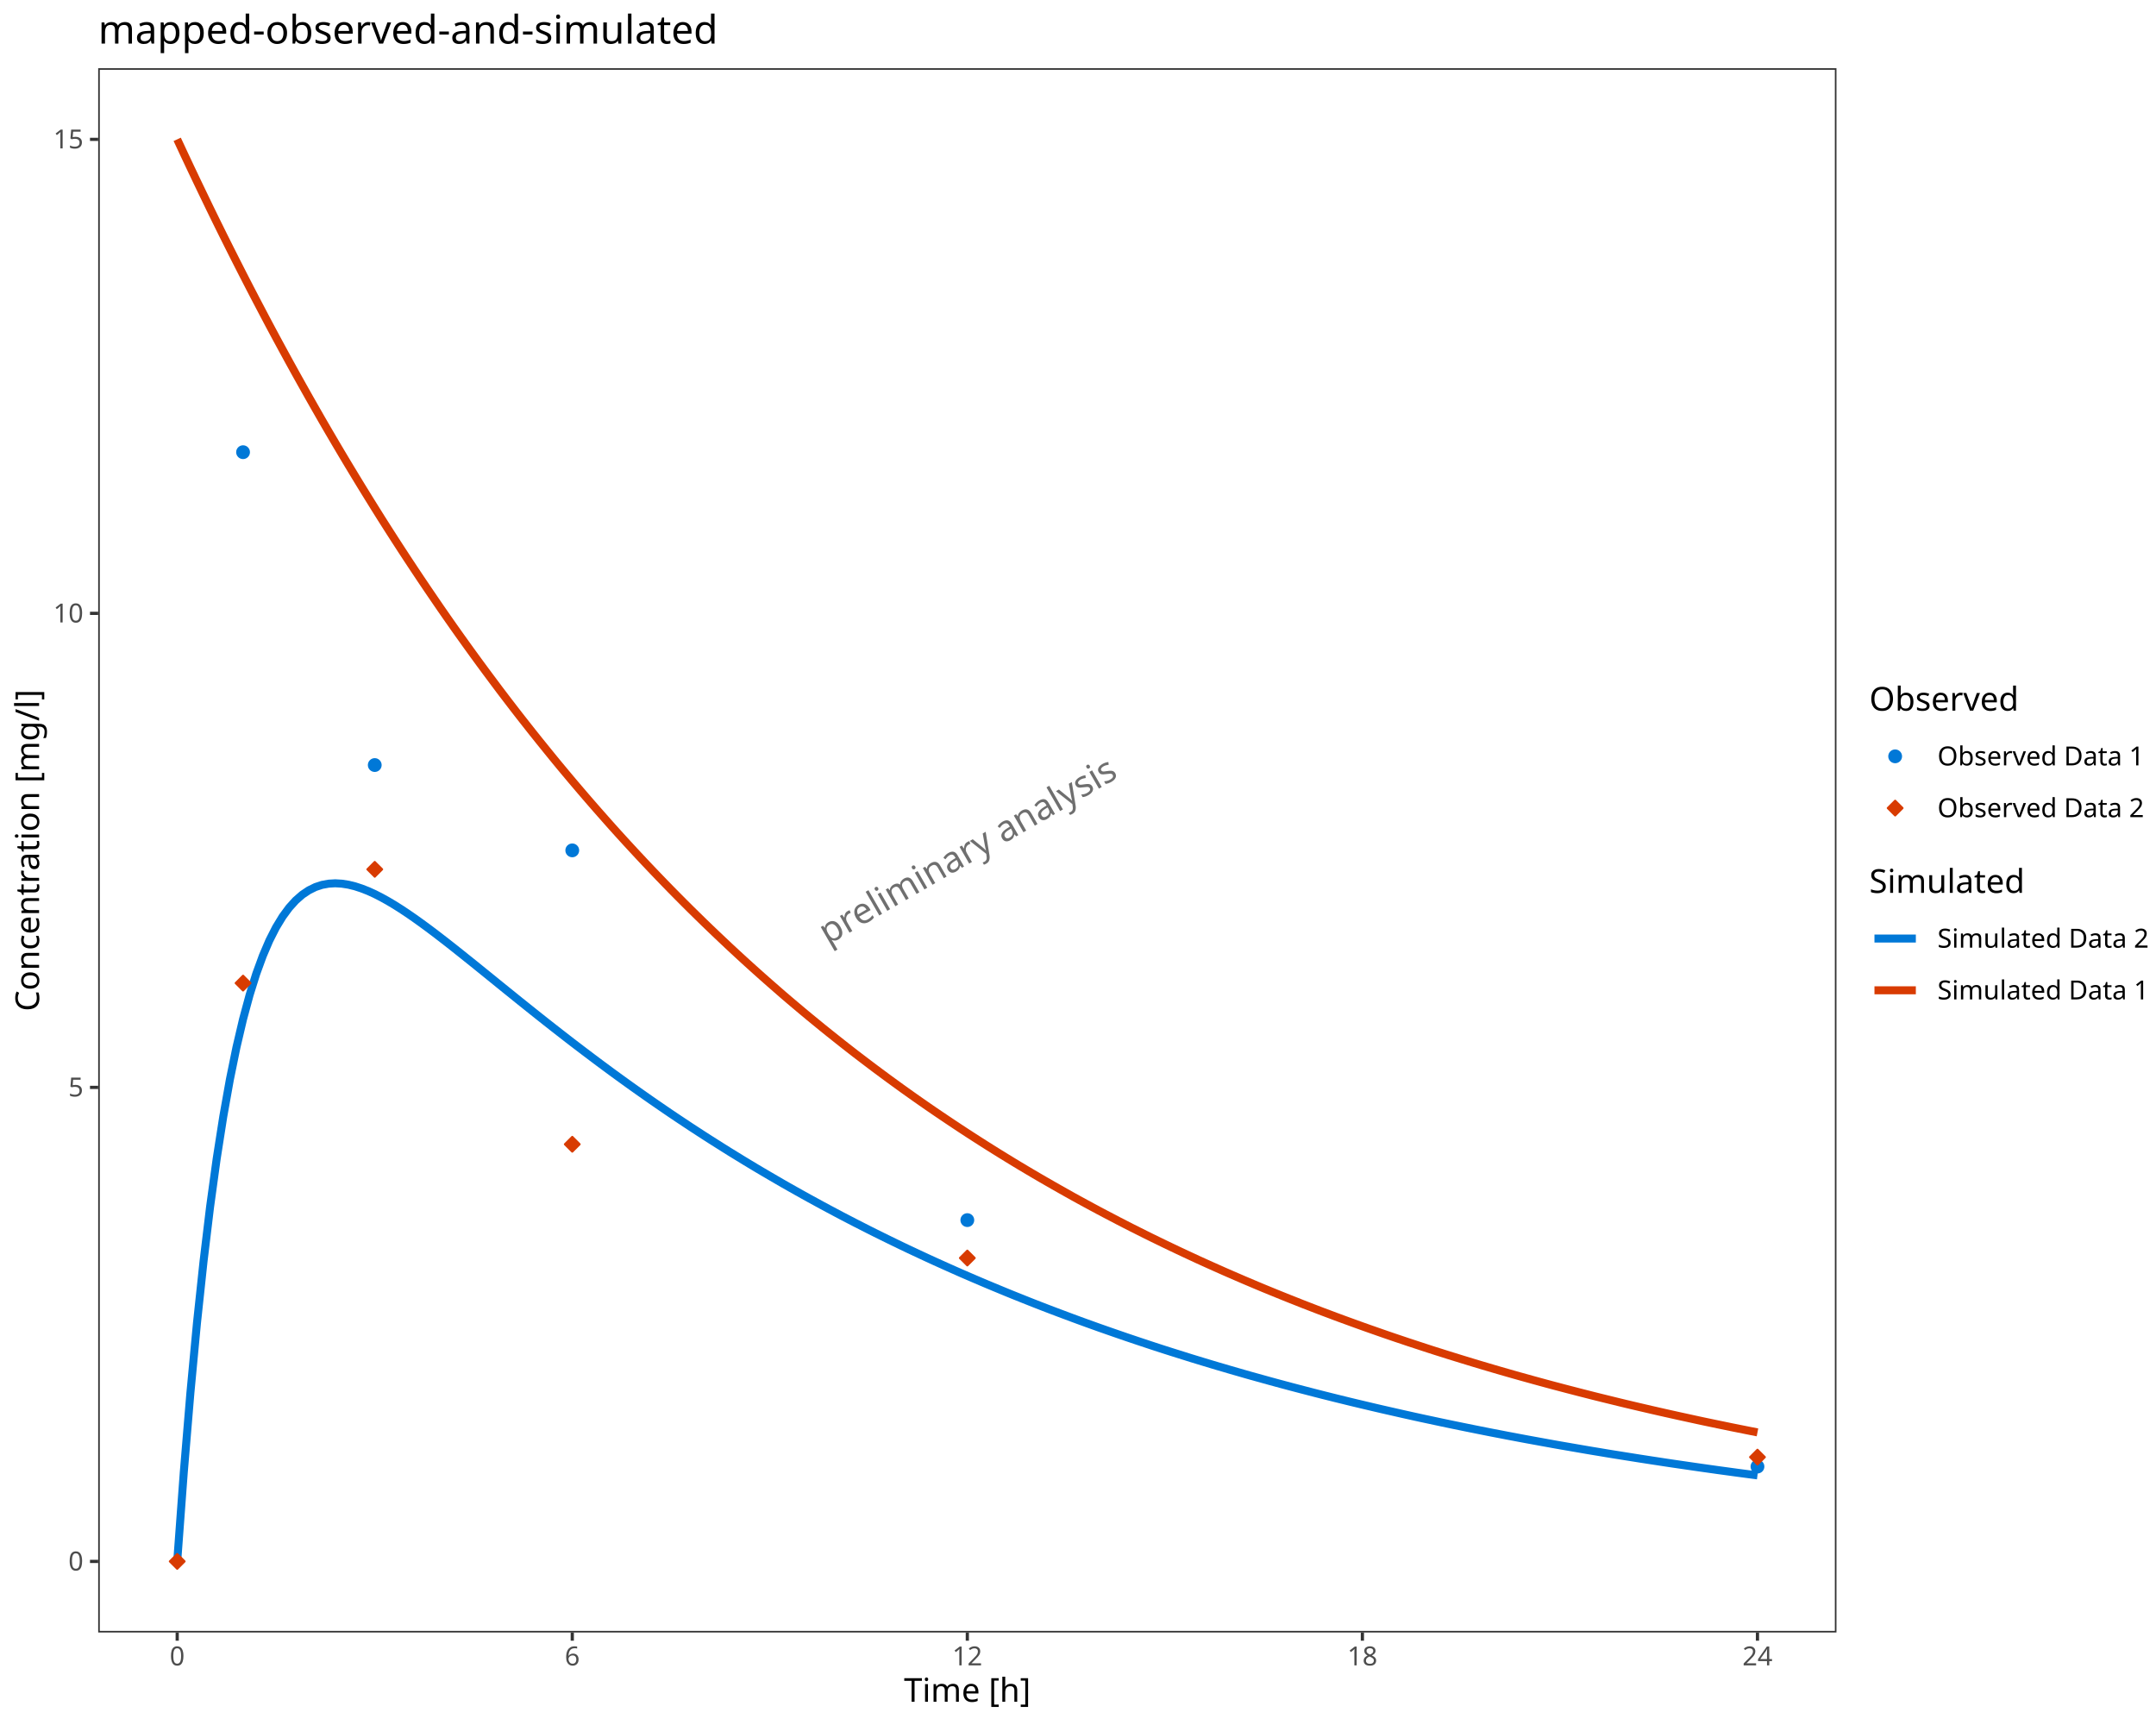
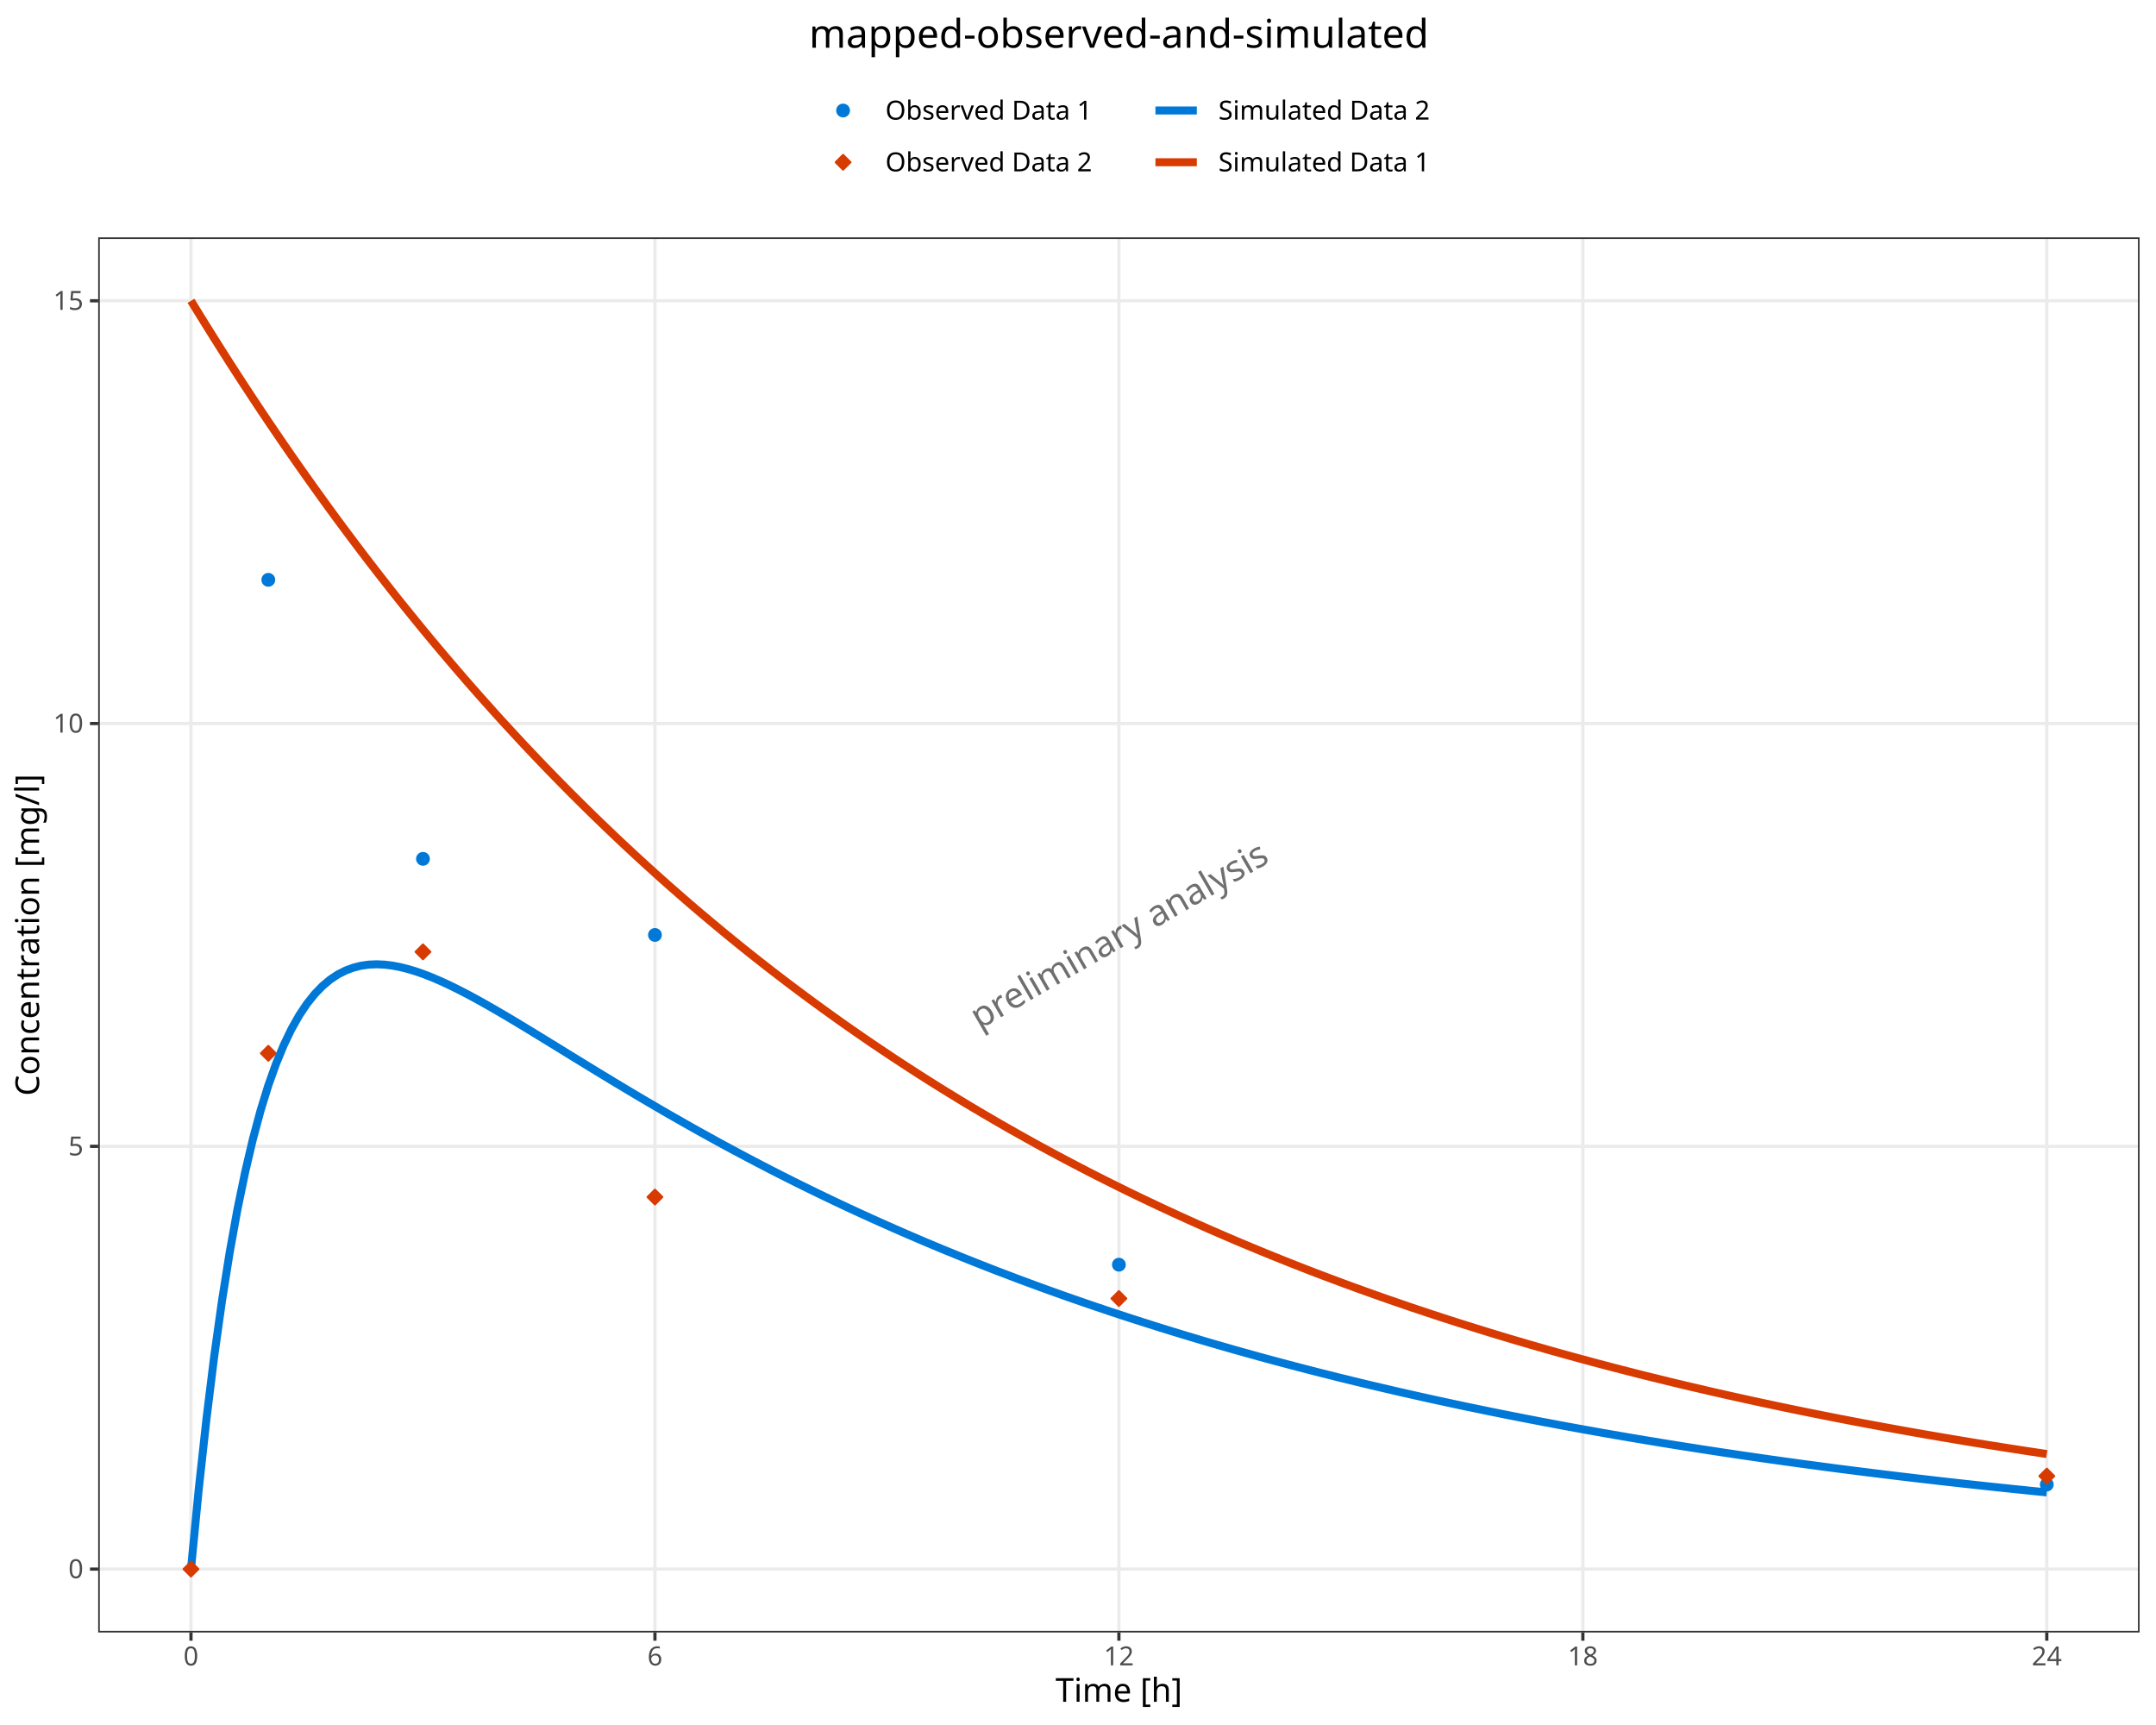
<svg xmlns="http://www.w3.org/2000/svg" class="svglite" data-engine-version="2.0" width="720.00pt" height="576.00pt" viewBox="0 0 720.00 576.00">
  <defs>
    <style type="text/css">
    .svglite line, .svglite polyline, .svglite polygon, .svglite path, .svglite rect, .svglite circle {
      fill: none;
      stroke: #000000;
      stroke-linecap: round;
      stroke-linejoin: round;
      stroke-miterlimit: 10.00;
    }
  </style>
  </defs>
  <rect width="100%" height="100%" style="stroke: none; fill: #FFFFFF;" />
  <defs>
    <clipPath id="cpMC4wMHw3MjAuMDB8MC4wMHw1NzYuMDA=">
      <rect x="0.00" y="0.00" width="720.00" height="576.00" />
    </clipPath>
  </defs>
  <g clip-path="url(#cpMC4wMHw3MjAuMDB8MC4wMHw1NzYuMDA=)">
    <rect x="0.00" y="0.00" width="720.00" height="576.00" style="stroke-width: 1.07; stroke: #FFFFFF; fill: #FFFFFF;" />
  </g>
  <defs>
-     <clipPath id="cpMzIuNzl8NjEzLjI5fDIyLjc4fDU0NS4xMQ==">
-       <rect x="32.79" y="22.78" width="580.50" height="522.33" />
+     <clipPath id="cpMzIuNzl8NzE0LjUyfDc5LjI2fDU0NS4xMQ==">
+       <rect x="32.79" y="79.26" width="681.73" height="465.85" />
    </clipPath>
  </defs>
-   <g clip-path="url(#cpMzIuNzl8NjEzLjI5fDIyLjc4fDU0NS4xMQ==)">
-     <rect x="32.79" y="22.78" width="580.50" height="522.33" style="stroke-width: 1.07; stroke: none; fill: #FFFFFF;" />
-     <text transform="translate(325.11,287.52) rotate(-30)" text-anchor="middle" style="font-size: 12.00px; fill: #333333; fill-opacity: 0.70; font-family: sans;" textLength="105.39px" lengthAdjust="spacingAndGlyphs">preliminary analysis</text>
-     <polyline points="59.18,521.37 61.38,491.55 63.58,465.12 65.78,441.75 67.98,421.10 70.17,402.89 72.37,386.86 74.57,372.78 76.77,360.45 78.97,349.68 81.17,340.31 83.37,332.18 85.57,325.17 87.77,319.15 89.96,314.03 92.16,309.70 94.36,306.08 96.56,303.09 98.76,300.66 100.96,298.74 103.16,297.27 105.36,296.19 107.55,295.47 109.75,295.07 111.95,294.94 114.15,295.07 116.35,295.41 118.55,295.95 120.75,296.67 122.95,297.53 125.15,298.53 127.34,299.65 129.54,300.87 131.74,302.18 133.94,303.57 136.14,305.03 138.34,306.55 140.54,308.12 142.74,309.73 144.94,311.38 147.13,313.06 149.33,314.76 151.53,316.49 153.73,318.24 155.93,320.00 158.13,321.76 160.33,323.54 162.53,325.32 164.73,327.10 166.92,328.88 169.12,330.66 171.32,332.43 173.52,334.21 175.72,335.97 177.92,337.73 180.12,339.48 182.32,341.22 184.51,342.94 186.71,344.66 188.91,346.37 191.11,348.07 193.31,349.75 195.51,351.42 197.71,353.08 199.91,354.73 202.11,356.36 204.30,357.98 206.50,359.58 208.70,361.17 210.90,362.75 213.10,364.31 215.30,365.86 217.50,367.40 219.70,368.92 221.90,370.43 224.09,371.92 226.29,373.40 228.49,374.86 230.69,376.32 232.89,377.75 235.09,379.18 237.29,380.59 239.49,381.98 241.69,383.37 243.88,384.74 246.08,386.09 248.28,387.44 250.48,388.77 252.68,390.09 254.88,391.39 257.08,392.68 259.28,393.96 261.47,395.23 263.67,396.48 265.87,397.72 268.07,398.95 270.27,400.17 272.47,401.37 274.67,402.57 276.87,403.75 279.07,404.92 281.26,406.08 283.46,407.22 285.66,408.36 287.86,409.48 290.06,410.60 292.26,411.70 294.46,412.79 296.66,413.87 298.86,414.94 301.05,416.00 303.25,417.05 305.45,418.08 307.65,419.11 309.85,420.13 312.05,421.14 314.25,422.13 316.45,423.12 318.65,424.10 320.84,425.07 323.04,426.02 325.24,426.97 327.44,427.91 329.64,428.84 331.84,429.76 334.04,430.67 336.24,431.58 338.43,432.47 340.63,433.35 342.83,434.23 345.03,435.10 347.23,435.96 349.43,436.81 351.63,437.65 353.83,438.48 356.03,439.30 358.22,440.12 360.42,440.93 362.62,441.73 364.82,442.52 367.02,443.31 369.22,444.08 371.42,444.85 373.62,445.61 375.82,446.37 378.01,447.11 380.21,447.85 382.41,448.58 384.61,449.31 386.81,450.03 389.01,450.74 391.21,451.44 393.41,452.13 395.61,452.82 397.80,453.51 400.00,454.18 402.20,454.85 404.40,455.51 406.60,456.17 408.80,456.81 411.00,457.46 413.20,458.09 415.39,458.72 417.59,459.35 419.79,459.96 421.99,460.57 424.19,461.18 426.39,461.78 428.59,462.37 430.79,462.96 432.99,463.54 435.18,464.11 437.38,464.68 439.58,465.25 441.78,465.81 443.98,466.36 446.18,466.91 448.38,467.45 450.58,467.99 452.78,468.52 454.97,469.04 457.17,469.56 459.37,470.08 461.57,470.59 463.77,471.09 465.97,471.59 468.17,472.09 470.37,472.58 472.57,473.07 474.76,473.55 476.96,474.02 479.16,474.49 481.36,474.96 483.56,475.42 485.76,475.88 487.96,476.33 490.16,476.78 492.35,477.22 494.55,477.66 496.75,478.10 498.95,478.53 501.15,478.95 503.35,479.38 505.55,479.79 507.75,480.21 509.95,480.62 512.14,481.02 514.34,481.42 516.54,481.82 518.74,482.22 520.94,482.61 523.14,482.99 525.34,483.37 527.54,483.75 529.74,484.13 531.93,484.50 534.13,484.86 536.33,485.23 538.53,485.59 540.73,485.94 542.93,486.29 545.13,486.64 547.33,486.99 549.53,487.33 551.72,487.67 553.92,488.00 556.12,488.34 558.32,488.67 560.52,488.99 562.72,489.31 564.92,489.63 567.12,489.95 569.31,490.26 571.51,490.57 573.71,490.88 575.91,491.18 578.11,491.48 580.31,491.78 582.51,492.07 584.71,492.36 586.91,492.65 " style="stroke-width: 2.67; stroke: #0078D7; stroke-linecap: butt;" />
-     <polyline points="59.18,46.53 61.38,51.25 63.58,55.93 65.78,60.56 67.98,65.14 70.17,69.68 72.37,74.18 74.57,78.63 76.77,83.03 78.97,87.39 81.17,91.71 83.37,95.99 85.57,100.22 87.77,104.41 89.96,108.56 92.16,112.67 94.36,116.73 96.56,120.76 98.76,124.75 100.96,128.69 103.16,132.60 105.36,136.47 107.55,140.30 109.75,144.09 111.95,147.84 114.15,151.56 116.35,155.24 118.55,158.88 120.75,162.49 122.95,166.06 125.15,169.60 127.34,173.10 129.54,176.56 131.74,179.99 133.94,183.39 136.14,186.75 138.34,190.08 140.54,193.38 142.74,196.64 144.94,199.87 147.13,203.07 149.33,206.24 151.53,209.38 153.73,212.48 155.93,215.55 158.13,218.60 160.33,221.61 162.53,224.59 164.73,227.54 166.92,230.47 169.12,233.36 171.32,236.23 173.52,239.07 175.72,241.87 177.92,244.66 180.12,247.41 182.32,250.13 184.51,252.83 186.71,255.51 188.91,258.15 191.11,260.77 193.31,263.36 195.51,265.93 197.71,268.47 199.91,270.99 202.11,273.48 204.30,275.95 206.50,278.39 208.70,280.81 210.90,283.20 213.10,285.57 215.30,287.92 217.50,290.24 219.70,292.54 221.90,294.82 224.09,297.07 226.29,299.30 228.49,301.51 230.69,303.70 232.89,305.86 235.09,308.01 237.29,310.13 239.49,312.23 241.69,314.31 243.88,316.37 246.08,318.41 248.28,320.43 250.48,322.43 252.68,324.41 254.88,326.37 257.08,328.31 259.28,330.23 261.47,332.14 263.67,334.02 265.87,335.88 268.07,337.73 270.27,339.56 272.47,341.36 274.67,343.16 276.87,344.93 279.07,346.68 281.26,348.42 283.46,350.14 285.66,351.85 287.86,353.53 290.06,355.20 292.26,356.86 294.46,358.49 296.66,360.12 298.86,361.72 301.05,363.31 303.25,364.88 305.45,366.44 307.65,367.98 309.85,369.51 312.05,371.02 314.25,372.51 316.45,373.99 318.65,375.46 320.84,376.91 323.04,378.35 325.24,379.77 327.44,381.18 329.64,382.58 331.84,383.96 334.04,385.33 336.24,386.68 338.43,388.02 340.63,389.35 342.83,390.66 345.03,391.96 347.23,393.25 349.43,394.52 351.63,395.78 353.83,397.03 356.03,398.27 358.22,399.50 360.42,400.71 362.62,401.91 364.82,403.10 367.02,404.28 369.22,405.44 371.42,406.59 373.62,407.74 375.82,408.87 378.01,409.99 380.21,411.09 382.41,412.19 384.61,413.28 386.81,414.35 389.01,415.42 391.21,416.47 393.41,417.52 395.61,418.55 397.80,419.57 400.00,420.59 402.20,421.59 404.40,422.58 406.60,423.56 408.80,424.54 411.00,425.50 413.20,426.45 415.39,427.40 417.59,428.33 419.79,429.26 421.99,430.18 424.19,431.08 426.39,431.98 428.59,432.87 430.79,433.75 432.99,434.62 435.18,435.49 437.38,436.34 439.58,437.19 441.78,438.03 443.98,438.85 446.18,439.68 448.38,440.49 450.58,441.29 452.78,442.09 454.97,442.88 457.17,443.66 459.37,444.43 461.57,445.20 463.77,445.96 465.97,446.71 468.17,447.45 470.37,448.19 472.57,448.91 474.76,449.63 476.96,450.35 479.16,451.06 481.36,451.75 483.56,452.45 485.76,453.13 487.96,453.81 490.16,454.48 492.35,455.15 494.55,455.81 496.75,456.46 498.95,457.11 501.15,457.75 503.35,458.38 505.55,459.01 507.75,459.63 509.95,460.24 512.14,460.85 514.34,461.45 516.54,462.05 518.74,462.64 520.94,463.22 523.14,463.80 525.34,464.37 527.54,464.94 529.74,465.50 531.93,466.06 534.13,466.61 536.33,467.15 538.53,467.69 540.73,468.23 542.93,468.76 545.13,469.28 547.33,469.80 549.53,470.31 551.72,470.82 553.92,471.32 556.12,471.82 558.32,472.31 560.52,472.80 562.72,473.28 564.92,473.76 567.12,474.24 569.31,474.71 571.51,475.17 573.71,475.63 575.91,476.08 578.11,476.54 580.31,476.98 582.51,477.42 584.71,477.86 586.91,478.29 " style="stroke-width: 2.67; stroke: #D83B01; stroke-linecap: butt;" />
-     <circle cx="81.17" cy="150.99" r="1.95" style="stroke-width: 0.71; stroke: #0078D7; fill: #0078D7;" />
-     <circle cx="125.15" cy="255.46" r="1.95" style="stroke-width: 0.71; stroke: #0078D7; fill: #0078D7;" />
-     <circle cx="191.11" cy="283.95" r="1.95" style="stroke-width: 0.71; stroke: #0078D7; fill: #0078D7;" />
-     <circle cx="323.04" cy="407.41" r="1.95" style="stroke-width: 0.71; stroke: #0078D7; fill: #0078D7;" />
-     <circle cx="586.91" cy="489.71" r="1.95" style="stroke-width: 0.71; stroke: #0078D7; fill: #0078D7;" />
-     <polygon points="59.18,523.82 61.63,521.37 59.18,518.92 56.73,521.37 " style="stroke-width: 0.71; stroke: #D83B01; fill: #D83B01;" />
-     <polygon points="81.17,330.72 83.62,328.27 81.17,325.82 78.72,328.27 " style="stroke-width: 0.71; stroke: #D83B01; fill: #D83B01;" />
-     <polygon points="125.15,292.73 127.60,290.28 125.15,287.83 122.70,290.28 " style="stroke-width: 0.71; stroke: #D83B01; fill: #D83B01;" />
-     <polygon points="191.11,384.53 193.56,382.08 191.11,379.63 188.66,382.08 " style="stroke-width: 0.71; stroke: #D83B01; fill: #D83B01;" />
-     <polygon points="323.04,422.52 325.49,420.07 323.04,417.62 320.59,420.07 " style="stroke-width: 0.71; stroke: #D83B01; fill: #D83B01;" />
-     <polygon points="586.91,489.00 589.36,486.55 586.91,484.10 584.46,486.55 " style="stroke-width: 0.71; stroke: #D83B01; fill: #D83B01;" />
-     <rect x="32.79" y="22.78" width="580.50" height="522.33" style="stroke-width: 1.07; stroke: #333333;" />
+   <g clip-path="url(#cpMzIuNzl8NzE0LjUyfDc5LjI2fDU0NS4xMQ==)">
+     <rect x="32.79" y="79.26" width="681.73" height="465.85" style="stroke-width: 1.07; stroke: none; fill: #FFFFFF;" />
+     <polyline points="32.79,523.94 714.52,523.94 " style="stroke-width: 1.07; stroke: #EBEBEB; stroke-linecap: butt;" />
+     <polyline points="32.79,382.77 714.52,382.77 " style="stroke-width: 1.07; stroke: #EBEBEB; stroke-linecap: butt;" />
+     <polyline points="32.79,241.60 714.52,241.60 " style="stroke-width: 1.07; stroke: #EBEBEB; stroke-linecap: butt;" />
+     <polyline points="32.79,100.44 714.52,100.44 " style="stroke-width: 1.07; stroke: #EBEBEB; stroke-linecap: butt;" />
+     <polyline points="63.78,545.11 63.78,79.26 " style="stroke-width: 1.07; stroke: #EBEBEB; stroke-linecap: butt;" />
+     <polyline points="218.72,545.11 218.72,79.26 " style="stroke-width: 1.07; stroke: #EBEBEB; stroke-linecap: butt;" />
+     <polyline points="373.66,545.11 373.66,79.26 " style="stroke-width: 1.07; stroke: #EBEBEB; stroke-linecap: butt;" />
+     <polyline points="528.60,545.11 528.60,79.26 " style="stroke-width: 1.07; stroke: #EBEBEB; stroke-linecap: butt;" />
+     <polyline points="683.53,545.11 683.53,79.26 " style="stroke-width: 1.07; stroke: #EBEBEB; stroke-linecap: butt;" />
+     <text transform="translate(375.72,315.76) rotate(-30)" text-anchor="middle" style="font-size: 12.00px; fill: #333333; fill-opacity: 0.70; font-family: sans;" textLength="105.39px" lengthAdjust="spacingAndGlyphs">preliminary analysis</text>
+     <polyline points="63.78,523.94 66.36,497.34 68.95,473.77 71.53,452.92 74.11,434.51 76.69,418.27 79.27,403.97 81.86,391.42 84.44,380.42 87.02,370.81 89.60,362.45 92.19,355.20 94.77,348.95 97.35,343.59 99.93,339.02 102.52,335.15 105.10,331.92 107.68,329.26 110.26,327.09 112.84,325.38 115.43,324.07 118.01,323.11 120.59,322.46 123.17,322.10 125.76,321.99 128.34,322.10 130.92,322.41 133.50,322.89 136.09,323.53 138.67,324.30 141.25,325.19 143.83,326.19 146.41,327.28 149.00,328.45 151.58,329.69 154.16,330.99 156.74,332.34 159.33,333.74 161.91,335.18 164.49,336.65 167.07,338.15 169.66,339.67 172.24,341.21 174.82,342.77 177.40,344.34 179.98,345.91 182.57,347.50 185.15,349.08 187.73,350.67 190.31,352.26 192.90,353.85 195.48,355.43 198.06,357.01 200.64,358.58 203.23,360.15 205.81,361.71 208.39,363.26 210.97,364.80 213.55,366.34 216.14,367.86 218.72,369.37 221.30,370.88 223.88,372.37 226.47,373.84 229.05,375.31 231.63,376.77 234.21,378.21 236.80,379.64 239.38,381.06 241.96,382.47 244.54,383.86 247.12,385.24 249.71,386.61 252.29,387.97 254.87,389.31 257.45,390.65 260.04,391.97 262.62,393.27 265.20,394.57 267.78,395.85 270.37,397.12 272.95,398.38 275.53,399.62 278.11,400.86 280.69,402.08 283.28,403.29 285.86,404.49 288.44,405.67 291.02,406.85 293.61,408.01 296.19,409.16 298.77,410.30 301.35,411.43 303.94,412.55 306.52,413.66 309.10,414.76 311.68,415.84 314.26,416.92 316.85,417.98 319.43,419.03 322.01,420.08 324.59,421.11 327.18,422.13 329.76,423.15 332.34,424.15 334.92,425.14 337.50,426.12 340.09,427.10 342.67,428.06 345.25,429.01 347.83,429.96 350.42,430.89 353.00,431.82 355.58,432.74 358.16,433.64 360.75,434.54 363.33,435.43 365.91,436.31 368.49,437.18 371.07,438.05 373.66,438.90 376.24,439.75 378.82,440.58 381.40,441.41 383.99,442.23 386.57,443.05 389.15,443.85 391.73,444.65 394.32,445.44 396.90,446.22 399.48,446.99 402.06,447.76 404.64,448.52 407.23,449.27 409.81,450.01 412.39,450.75 414.97,451.47 417.56,452.19 420.14,452.91 422.72,453.62 425.30,454.31 427.89,455.01 430.47,455.69 433.05,456.37 435.63,457.04 438.21,457.71 440.80,458.37 443.38,459.02 445.96,459.67 448.54,460.31 451.13,460.94 453.71,461.57 456.29,462.19 458.87,462.80 461.46,463.41 464.04,464.01 466.62,464.61 469.20,465.20 471.78,465.78 474.37,466.36 476.95,466.94 479.53,467.50 482.11,468.06 484.70,468.62 487.28,469.17 489.86,469.72 492.44,470.25 495.03,470.79 497.61,471.32 500.19,471.84 502.77,472.36 505.35,472.87 507.94,473.38 510.52,473.88 513.10,474.38 515.68,474.88 518.27,475.36 520.85,475.85 523.43,476.33 526.01,476.80 528.60,477.27 531.18,477.73 533.76,478.19 536.34,478.65 538.92,479.10 541.51,479.54 544.09,479.99 546.67,480.42 549.25,480.86 551.84,481.28 554.42,481.71 557.00,482.13 559.58,482.55 562.16,482.96 564.75,483.36 567.33,483.77 569.91,484.17 572.49,484.56 575.08,484.96 577.66,485.34 580.24,485.73 582.82,486.11 585.41,486.48 587.99,486.86 590.57,487.23 593.15,487.59 595.73,487.95 598.32,488.31 600.90,488.67 603.48,489.02 606.06,489.36 608.65,489.71 611.23,490.05 613.81,490.39 616.39,490.72 618.98,491.05 621.56,491.38 624.14,491.70 626.72,492.02 629.30,492.34 631.89,492.65 634.47,492.97 637.05,493.27 639.63,493.58 642.22,493.88 644.80,494.18 647.38,494.48 649.96,494.77 652.55,495.06 655.13,495.35 657.71,495.63 660.29,495.91 662.87,496.19 665.46,496.47 668.04,496.74 670.62,497.01 673.20,497.28 675.79,497.54 678.37,497.81 680.95,498.07 683.53,498.32 " style="stroke-width: 2.67; stroke: #0078D7; stroke-linecap: butt;" />
+     <polyline points="63.78,100.44 66.36,104.65 68.95,108.82 71.53,112.95 74.11,117.04 76.69,121.09 79.27,125.10 81.86,129.07 84.44,133.00 87.02,136.89 89.60,140.74 92.19,144.55 94.77,148.33 97.35,152.06 99.93,155.76 102.52,159.43 105.10,163.05 107.68,166.64 110.26,170.20 112.84,173.72 115.43,177.20 118.01,180.65 120.59,184.07 123.17,187.45 125.76,190.80 128.34,194.11 130.92,197.40 133.50,200.65 136.09,203.86 138.67,207.05 141.25,210.20 143.83,213.32 146.41,216.41 149.00,219.47 151.58,222.50 154.16,225.50 156.74,228.47 159.33,231.41 161.91,234.32 164.49,237.20 167.07,240.06 169.66,242.88 172.24,245.68 174.82,248.45 177.40,251.19 179.98,253.90 182.57,256.59 185.15,259.25 187.73,261.88 190.31,264.49 192.90,267.07 195.48,269.63 198.06,272.16 200.64,274.66 203.23,277.14 205.81,279.60 208.39,282.03 210.97,284.44 213.55,286.82 216.14,289.18 218.72,291.52 221.30,293.83 223.88,296.12 226.47,298.38 229.05,300.63 231.63,302.85 234.21,305.05 236.80,307.23 239.38,309.38 241.96,311.52 244.54,313.63 247.12,315.73 249.71,317.80 252.29,319.85 254.87,321.88 257.45,323.89 260.04,325.88 262.62,327.85 265.20,329.80 267.78,331.73 270.37,333.65 272.95,335.54 275.53,337.41 278.11,339.27 280.69,341.11 283.28,342.93 285.86,344.73 288.44,346.51 291.02,348.28 293.61,350.02 296.19,351.75 298.77,353.47 301.35,355.16 303.94,356.84 306.52,358.51 309.10,360.15 311.68,361.78 314.26,363.40 316.85,364.99 319.43,366.57 322.01,368.14 324.59,369.69 327.18,371.23 329.76,372.74 332.34,374.25 334.92,375.74 337.50,377.21 340.09,378.67 342.67,380.12 345.25,381.55 347.83,382.97 350.42,384.37 353.00,385.76 355.58,387.13 358.16,388.49 360.75,389.84 363.33,391.18 365.91,392.50 368.49,393.80 371.07,395.10 373.66,396.38 376.24,397.65 378.82,398.91 381.40,400.15 383.99,401.38 386.57,402.60 389.15,403.81 391.73,405.00 394.32,406.19 396.90,407.36 399.48,408.52 402.06,409.67 404.64,410.81 407.23,411.93 409.81,413.05 412.39,414.15 414.97,415.24 417.56,416.32 420.14,417.39 422.72,418.45 425.30,419.50 427.89,420.54 430.47,421.57 433.05,422.59 435.63,423.60 438.21,424.60 440.80,425.59 443.38,426.56 445.96,427.53 448.54,428.49 451.13,429.44 453.71,430.38 456.29,431.31 458.87,432.23 461.46,433.15 464.04,434.05 466.62,434.94 469.20,435.83 471.78,436.71 474.37,437.57 476.95,438.43 479.53,439.28 482.11,440.13 484.70,440.96 487.28,441.79 489.86,442.60 492.44,443.41 495.03,444.21 497.61,445.01 500.19,445.79 502.77,446.57 505.35,447.34 507.94,448.10 510.52,448.86 513.10,449.60 515.68,450.34 518.27,451.08 520.85,451.80 523.43,452.52 526.01,453.23 528.60,453.93 531.18,454.63 533.76,455.32 536.34,456.00 538.92,456.68 541.51,457.35 544.09,458.01 546.67,458.67 549.25,459.32 551.84,459.96 554.42,460.59 557.00,461.23 559.58,461.85 562.16,462.47 564.75,463.08 567.33,463.68 569.91,464.28 572.49,464.88 575.08,465.46 577.66,466.05 580.24,466.62 582.82,467.19 585.41,467.76 587.99,468.32 590.57,468.87 593.15,469.42 595.73,469.96 598.32,470.50 600.90,471.03 603.48,471.56 606.06,472.08 608.65,472.59 611.23,473.10 613.81,473.61 616.39,474.11 618.98,474.61 621.56,475.10 624.14,475.58 626.72,476.06 629.30,476.54 631.89,477.01 634.47,477.48 637.05,477.94 639.63,478.40 642.22,478.85 644.80,479.30 647.38,479.74 649.96,480.18 652.55,480.62 655.13,481.05 657.71,481.48 660.29,481.90 662.87,482.32 665.46,482.73 668.04,483.14 670.62,483.55 673.20,483.95 675.79,484.35 678.37,484.74 680.95,485.13 683.53,485.52 " style="stroke-width: 2.67; stroke: #D83B01; stroke-linecap: butt;" />
+     <circle cx="89.60" cy="193.61" r="1.95" style="stroke-width: 0.71; stroke: #0078D7; fill: #0078D7;" />
+     <circle cx="141.25" cy="286.78" r="1.95" style="stroke-width: 0.71; stroke: #0078D7; fill: #0078D7;" />
+     <circle cx="218.72" cy="312.19" r="1.95" style="stroke-width: 0.71; stroke: #0078D7; fill: #0078D7;" />
+     <circle cx="373.66" cy="422.30" r="1.95" style="stroke-width: 0.71; stroke: #0078D7; fill: #0078D7;" />
+     <circle cx="683.53" cy="495.70" r="1.95" style="stroke-width: 0.71; stroke: #0078D7; fill: #0078D7;" />
+     <polygon points="63.78,526.39 66.23,523.94 63.78,521.49 61.33,523.94 " style="stroke-width: 0.71; stroke: #D83B01; fill: #D83B01;" />
+     <polygon points="89.60,354.16 92.05,351.71 89.60,349.26 87.15,351.71 " style="stroke-width: 0.71; stroke: #D83B01; fill: #D83B01;" />
+     <polygon points="141.25,320.28 143.70,317.83 141.25,315.38 138.80,317.83 " style="stroke-width: 0.71; stroke: #D83B01; fill: #D83B01;" />
+     <polygon points="218.72,402.16 221.17,399.71 218.72,397.26 216.27,399.71 " style="stroke-width: 0.71; stroke: #D83B01; fill: #D83B01;" />
+     <polygon points="373.66,436.04 376.11,433.59 373.66,431.14 371.21,433.59 " style="stroke-width: 0.71; stroke: #D83B01; fill: #D83B01;" />
+     <polygon points="683.53,495.33 685.98,492.88 683.53,490.43 681.08,492.88 " style="stroke-width: 0.71; stroke: #D83B01; fill: #D83B01;" />
+     <rect x="32.79" y="79.26" width="681.73" height="465.85" style="stroke-width: 1.07; stroke: #333333;" />
  </g>
  <g clip-path="url(#cpMC4wMHw3MjAuMDB8MC4wMHw1NzYuMDA=)">
-     <text x="27.86" y="524.40" text-anchor="end" style="font-size: 8.80px; fill: #4D4D4D; font-family: sans;" textLength="4.89px" lengthAdjust="spacingAndGlyphs">0</text>
-     <text x="27.86" y="366.12" text-anchor="end" style="font-size: 8.80px; fill: #4D4D4D; font-family: sans;" textLength="4.89px" lengthAdjust="spacingAndGlyphs">5</text>
-     <text x="27.86" y="207.84" text-anchor="end" style="font-size: 8.80px; fill: #4D4D4D; font-family: sans;" textLength="9.79px" lengthAdjust="spacingAndGlyphs">10</text>
-     <text x="27.86" y="49.55" text-anchor="end" style="font-size: 8.80px; fill: #4D4D4D; font-family: sans;" textLength="9.79px" lengthAdjust="spacingAndGlyphs">15</text>
-     <polyline points="30.05,521.37 32.79,521.37 " style="stroke-width: 1.07; stroke: #333333; stroke-linecap: butt;" />
-     <polyline points="30.05,363.09 32.79,363.09 " style="stroke-width: 1.07; stroke: #333333; stroke-linecap: butt;" />
-     <polyline points="30.05,204.81 32.79,204.81 " style="stroke-width: 1.07; stroke: #333333; stroke-linecap: butt;" />
-     <polyline points="30.05,46.53 32.79,46.53 " style="stroke-width: 1.07; stroke: #333333; stroke-linecap: butt;" />
-     <polyline points="59.18,547.85 59.18,545.11 " style="stroke-width: 1.07; stroke: #333333; stroke-linecap: butt;" />
-     <polyline points="191.11,547.85 191.11,545.11 " style="stroke-width: 1.07; stroke: #333333; stroke-linecap: butt;" />
-     <polyline points="323.04,547.85 323.04,545.11 " style="stroke-width: 1.07; stroke: #333333; stroke-linecap: butt;" />
-     <polyline points="454.97,547.85 454.97,545.11 " style="stroke-width: 1.07; stroke: #333333; stroke-linecap: butt;" />
-     <polyline points="586.91,547.85 586.91,545.11 " style="stroke-width: 1.07; stroke: #333333; stroke-linecap: butt;" />
-     <text x="59.18" y="556.10" text-anchor="middle" style="font-size: 8.80px; fill: #4D4D4D; font-family: sans;" textLength="4.89px" lengthAdjust="spacingAndGlyphs">0</text>
-     <text x="191.11" y="556.10" text-anchor="middle" style="font-size: 8.80px; fill: #4D4D4D; font-family: sans;" textLength="4.89px" lengthAdjust="spacingAndGlyphs">6</text>
-     <text x="323.04" y="556.10" text-anchor="middle" style="font-size: 8.80px; fill: #4D4D4D; font-family: sans;" textLength="9.79px" lengthAdjust="spacingAndGlyphs">12</text>
-     <text x="454.97" y="556.10" text-anchor="middle" style="font-size: 8.80px; fill: #4D4D4D; font-family: sans;" textLength="9.79px" lengthAdjust="spacingAndGlyphs">18</text>
-     <text x="586.91" y="556.10" text-anchor="middle" style="font-size: 8.80px; fill: #4D4D4D; font-family: sans;" textLength="9.79px" lengthAdjust="spacingAndGlyphs">24</text>
-     <text x="323.04" y="568.24" text-anchor="middle" style="font-size: 11.00px; font-family: sans;" textLength="39.73px" lengthAdjust="spacingAndGlyphs">Time [h]</text>
-     <text transform="translate(13.05,283.95) rotate(-90)" text-anchor="middle" style="font-size: 11.00px; font-family: sans;" textLength="98.45px" lengthAdjust="spacingAndGlyphs">Concentration [mg/l]</text>
-     <rect x="624.25" y="228.58" width="89.30" height="49.89" style="stroke-width: 1.07; stroke: none; fill: #FFFFFF;" />
-     <text x="624.25" y="237.29" style="font-size: 11.00px; font-family: sans;" textLength="47.70px" lengthAdjust="spacingAndGlyphs">Observed</text>
-     <rect x="624.25" y="243.91" width="17.28" height="17.28" style="stroke-width: 1.07; stroke: none; fill: #FFFFFF;" />
-     <circle cx="632.89" cy="252.55" r="1.95" style="stroke-width: 0.71; stroke: #0078D7; fill: #0078D7;" />
-     <rect x="624.25" y="261.19" width="17.28" height="17.28" style="stroke-width: 1.07; stroke: none; fill: #FFFFFF;" />
-     <polygon points="632.89,272.28 635.34,269.83 632.89,267.38 630.44,269.83 " style="stroke-width: 0.71; stroke: #D83B01; fill: #D83B01;" />
-     <text x="647.01" y="255.58" style="font-size: 8.80px; font-family: sans;" textLength="66.54px" lengthAdjust="spacingAndGlyphs">Observed Data 1</text>
-     <text x="647.01" y="272.86" style="font-size: 8.80px; font-family: sans;" textLength="66.54px" lengthAdjust="spacingAndGlyphs">Observed Data 2</text>
-     <rect x="624.25" y="289.43" width="90.27" height="49.89" style="stroke-width: 1.07; stroke: none; fill: #FFFFFF;" />
-     <text x="624.25" y="298.14" style="font-size: 11.00px; font-family: sans;" textLength="48.92px" lengthAdjust="spacingAndGlyphs">Simulated</text>
-     <rect x="624.25" y="304.76" width="17.28" height="17.28" style="stroke-width: 1.07; stroke: none; fill: #FFFFFF;" />
-     <line x1="625.98" y1="313.40" x2="639.80" y2="313.40" style="stroke-width: 2.67; stroke: #0078D7; stroke-linecap: butt;" />
-     <rect x="624.25" y="322.04" width="17.28" height="17.28" style="stroke-width: 1.07; stroke: none; fill: #FFFFFF;" />
-     <line x1="625.98" y1="330.68" x2="639.80" y2="330.68" style="stroke-width: 2.67; stroke: #D83B01; stroke-linecap: butt;" />
-     <text x="647.01" y="316.43" style="font-size: 8.80px; font-family: sans;" textLength="67.51px" lengthAdjust="spacingAndGlyphs">Simulated Data 2</text>
-     <text x="647.01" y="333.71" style="font-size: 8.80px; font-family: sans;" textLength="67.51px" lengthAdjust="spacingAndGlyphs">Simulated Data 1</text>
-     <text x="32.79" y="14.56" style="font-size: 13.20px; font-family: sans;" textLength="193.74px" lengthAdjust="spacingAndGlyphs">mapped-observed-and-simulated</text>
+     <text x="27.86" y="526.97" text-anchor="end" style="font-size: 8.80px; fill: #4D4D4D; font-family: sans;" textLength="4.89px" lengthAdjust="spacingAndGlyphs">0</text>
+     <text x="27.86" y="385.80" text-anchor="end" style="font-size: 8.80px; fill: #4D4D4D; font-family: sans;" textLength="4.89px" lengthAdjust="spacingAndGlyphs">5</text>
+     <text x="27.86" y="244.63" text-anchor="end" style="font-size: 8.80px; fill: #4D4D4D; font-family: sans;" textLength="9.79px" lengthAdjust="spacingAndGlyphs">10</text>
+     <text x="27.86" y="103.46" text-anchor="end" style="font-size: 8.80px; fill: #4D4D4D; font-family: sans;" textLength="9.79px" lengthAdjust="spacingAndGlyphs">15</text>
+     <polyline points="30.05,523.94 32.79,523.94 " style="stroke-width: 1.07; stroke: #333333; stroke-linecap: butt;" />
+     <polyline points="30.05,382.77 32.79,382.77 " style="stroke-width: 1.07; stroke: #333333; stroke-linecap: butt;" />
+     <polyline points="30.05,241.60 32.79,241.60 " style="stroke-width: 1.07; stroke: #333333; stroke-linecap: butt;" />
+     <polyline points="30.05,100.44 32.79,100.44 " style="stroke-width: 1.07; stroke: #333333; stroke-linecap: butt;" />
+     <polyline points="63.78,547.85 63.78,545.11 " style="stroke-width: 1.07; stroke: #333333; stroke-linecap: butt;" />
+     <polyline points="218.72,547.85 218.72,545.11 " style="stroke-width: 1.07; stroke: #333333; stroke-linecap: butt;" />
+     <polyline points="373.66,547.85 373.66,545.11 " style="stroke-width: 1.07; stroke: #333333; stroke-linecap: butt;" />
+     <polyline points="528.60,547.85 528.60,545.11 " style="stroke-width: 1.07; stroke: #333333; stroke-linecap: butt;" />
+     <polyline points="683.53,547.85 683.53,545.11 " style="stroke-width: 1.07; stroke: #333333; stroke-linecap: butt;" />
+     <text x="63.78" y="556.10" text-anchor="middle" style="font-size: 8.80px; fill: #4D4D4D; font-family: sans;" textLength="4.89px" lengthAdjust="spacingAndGlyphs">0</text>
+     <text x="218.72" y="556.10" text-anchor="middle" style="font-size: 8.80px; fill: #4D4D4D; font-family: sans;" textLength="4.89px" lengthAdjust="spacingAndGlyphs">6</text>
+     <text x="373.66" y="556.10" text-anchor="middle" style="font-size: 8.80px; fill: #4D4D4D; font-family: sans;" textLength="9.79px" lengthAdjust="spacingAndGlyphs">12</text>
+     <text x="528.60" y="556.10" text-anchor="middle" style="font-size: 8.80px; fill: #4D4D4D; font-family: sans;" textLength="9.79px" lengthAdjust="spacingAndGlyphs">18</text>
+     <text x="683.53" y="556.10" text-anchor="middle" style="font-size: 8.80px; fill: #4D4D4D; font-family: sans;" textLength="9.79px" lengthAdjust="spacingAndGlyphs">24</text>
+     <text x="373.66" y="568.24" text-anchor="middle" style="font-size: 11.00px; font-family: sans;" textLength="39.73px" lengthAdjust="spacingAndGlyphs">Time [h]</text>
+     <text transform="translate(13.05,312.19) rotate(-90)" text-anchor="middle" style="font-size: 11.00px; font-family: sans;" textLength="98.45px" lengthAdjust="spacingAndGlyphs">Concentration [mg/l]</text>
+     <rect x="267.43" y="22.78" width="100.26" height="45.52" style="stroke-width: 1.07; stroke: none; fill: #FFFFFF;" />
+     <rect x="272.91" y="28.26" width="17.28" height="17.28" style="stroke-width: 1.07; stroke: none; fill: #FFFFFF;" />
+     <circle cx="281.55" cy="36.90" r="1.95" style="stroke-width: 0.71; stroke: #0078D7; fill: #0078D7;" />
+     <rect x="272.91" y="45.54" width="17.28" height="17.28" style="stroke-width: 1.07; stroke: none; fill: #FFFFFF;" />
+     <polygon points="281.55,56.63 284.00,54.18 281.55,51.73 279.10,54.18 " style="stroke-width: 0.71; stroke: #D83B01; fill: #D83B01;" />
+     <text x="295.67" y="39.93" style="font-size: 8.80px; font-family: sans;" textLength="66.54px" lengthAdjust="spacingAndGlyphs">Observed Data 1</text>
+     <text x="295.67" y="57.21" style="font-size: 8.80px; font-family: sans;" textLength="66.54px" lengthAdjust="spacingAndGlyphs">Observed Data 2</text>
+     <rect x="378.65" y="22.78" width="101.23" height="45.52" style="stroke-width: 1.07; stroke: none; fill: #FFFFFF;" />
+     <rect x="384.13" y="28.26" width="17.28" height="17.28" style="stroke-width: 1.07; stroke: none; fill: #FFFFFF;" />
+     <line x1="385.86" y1="36.90" x2="399.68" y2="36.90" style="stroke-width: 2.67; stroke: #0078D7; stroke-linecap: butt;" />
+     <rect x="384.13" y="45.54" width="17.28" height="17.28" style="stroke-width: 1.07; stroke: none; fill: #FFFFFF;" />
+     <line x1="385.86" y1="54.18" x2="399.68" y2="54.18" style="stroke-width: 2.67; stroke: #D83B01; stroke-linecap: butt;" />
+     <text x="406.89" y="39.93" style="font-size: 8.80px; font-family: sans;" textLength="67.51px" lengthAdjust="spacingAndGlyphs">Simulated Data 2</text>
+     <text x="406.89" y="57.21" style="font-size: 8.80px; font-family: sans;" textLength="67.51px" lengthAdjust="spacingAndGlyphs">Simulated Data 1</text>
+     <text x="373.66" y="15.93" text-anchor="middle" style="font-size: 13.20px; font-family: sans;" textLength="193.74px" lengthAdjust="spacingAndGlyphs">mapped-observed-and-simulated</text>
  </g>
</svg>
